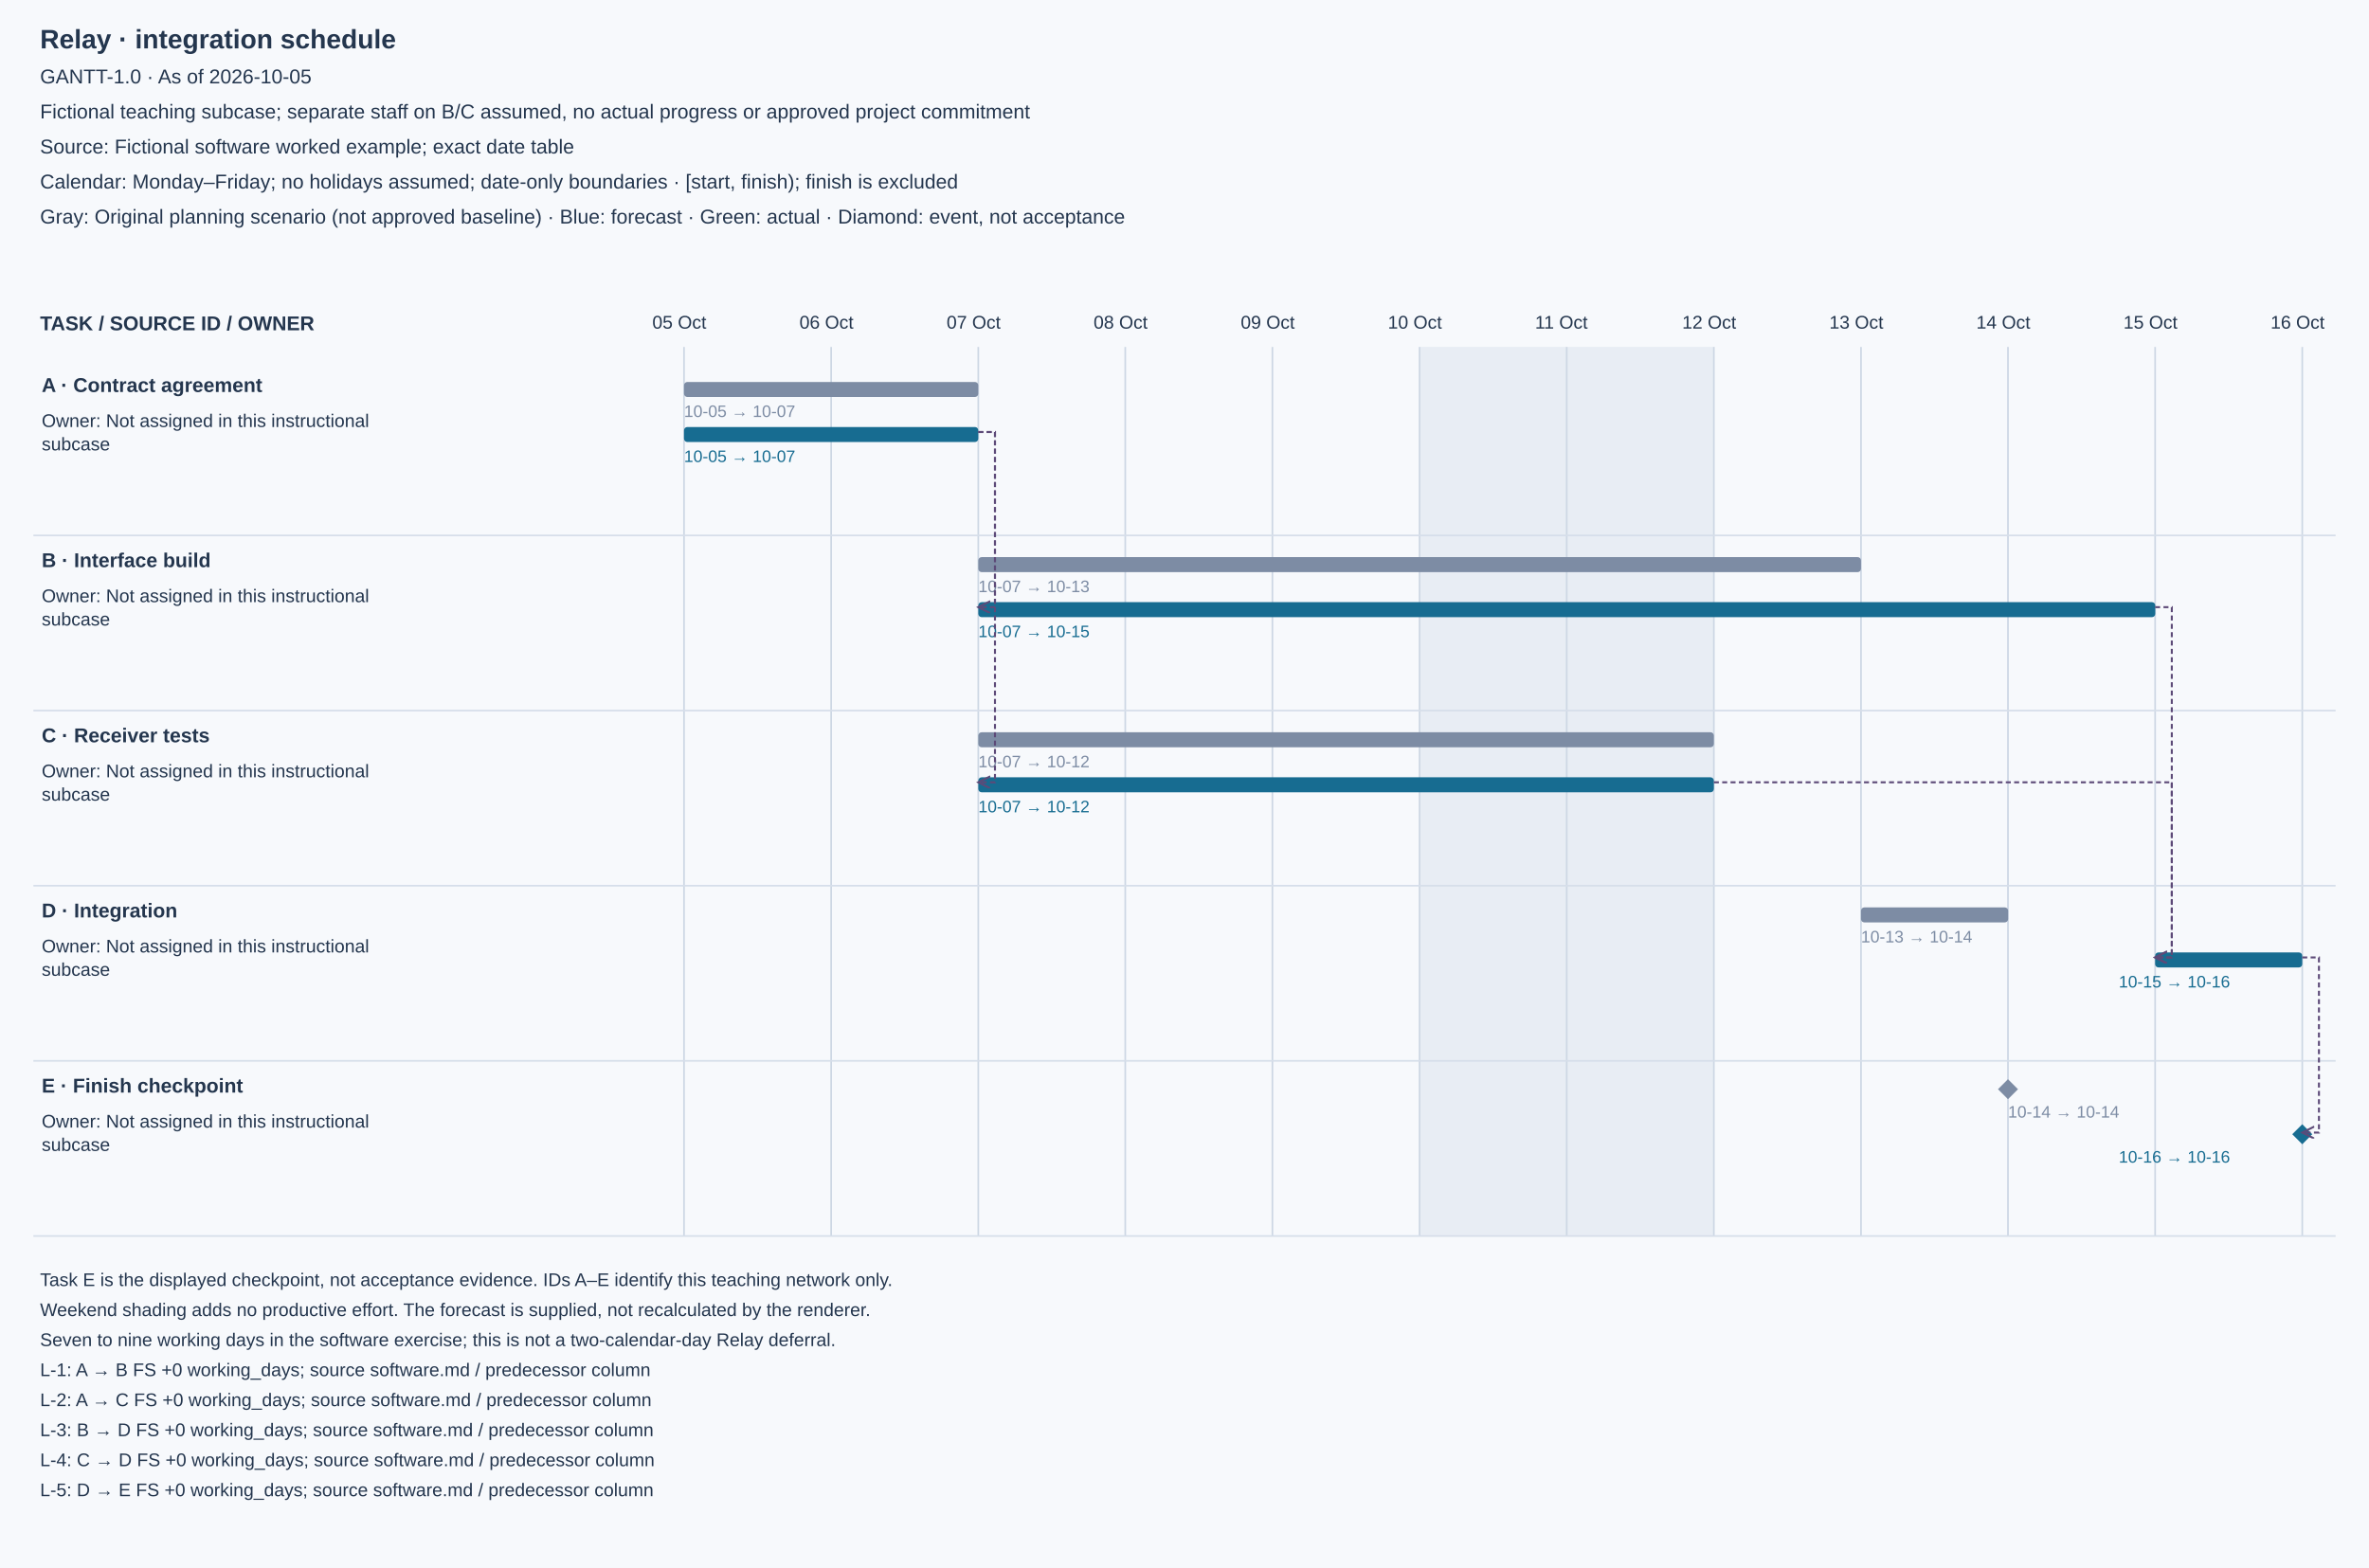
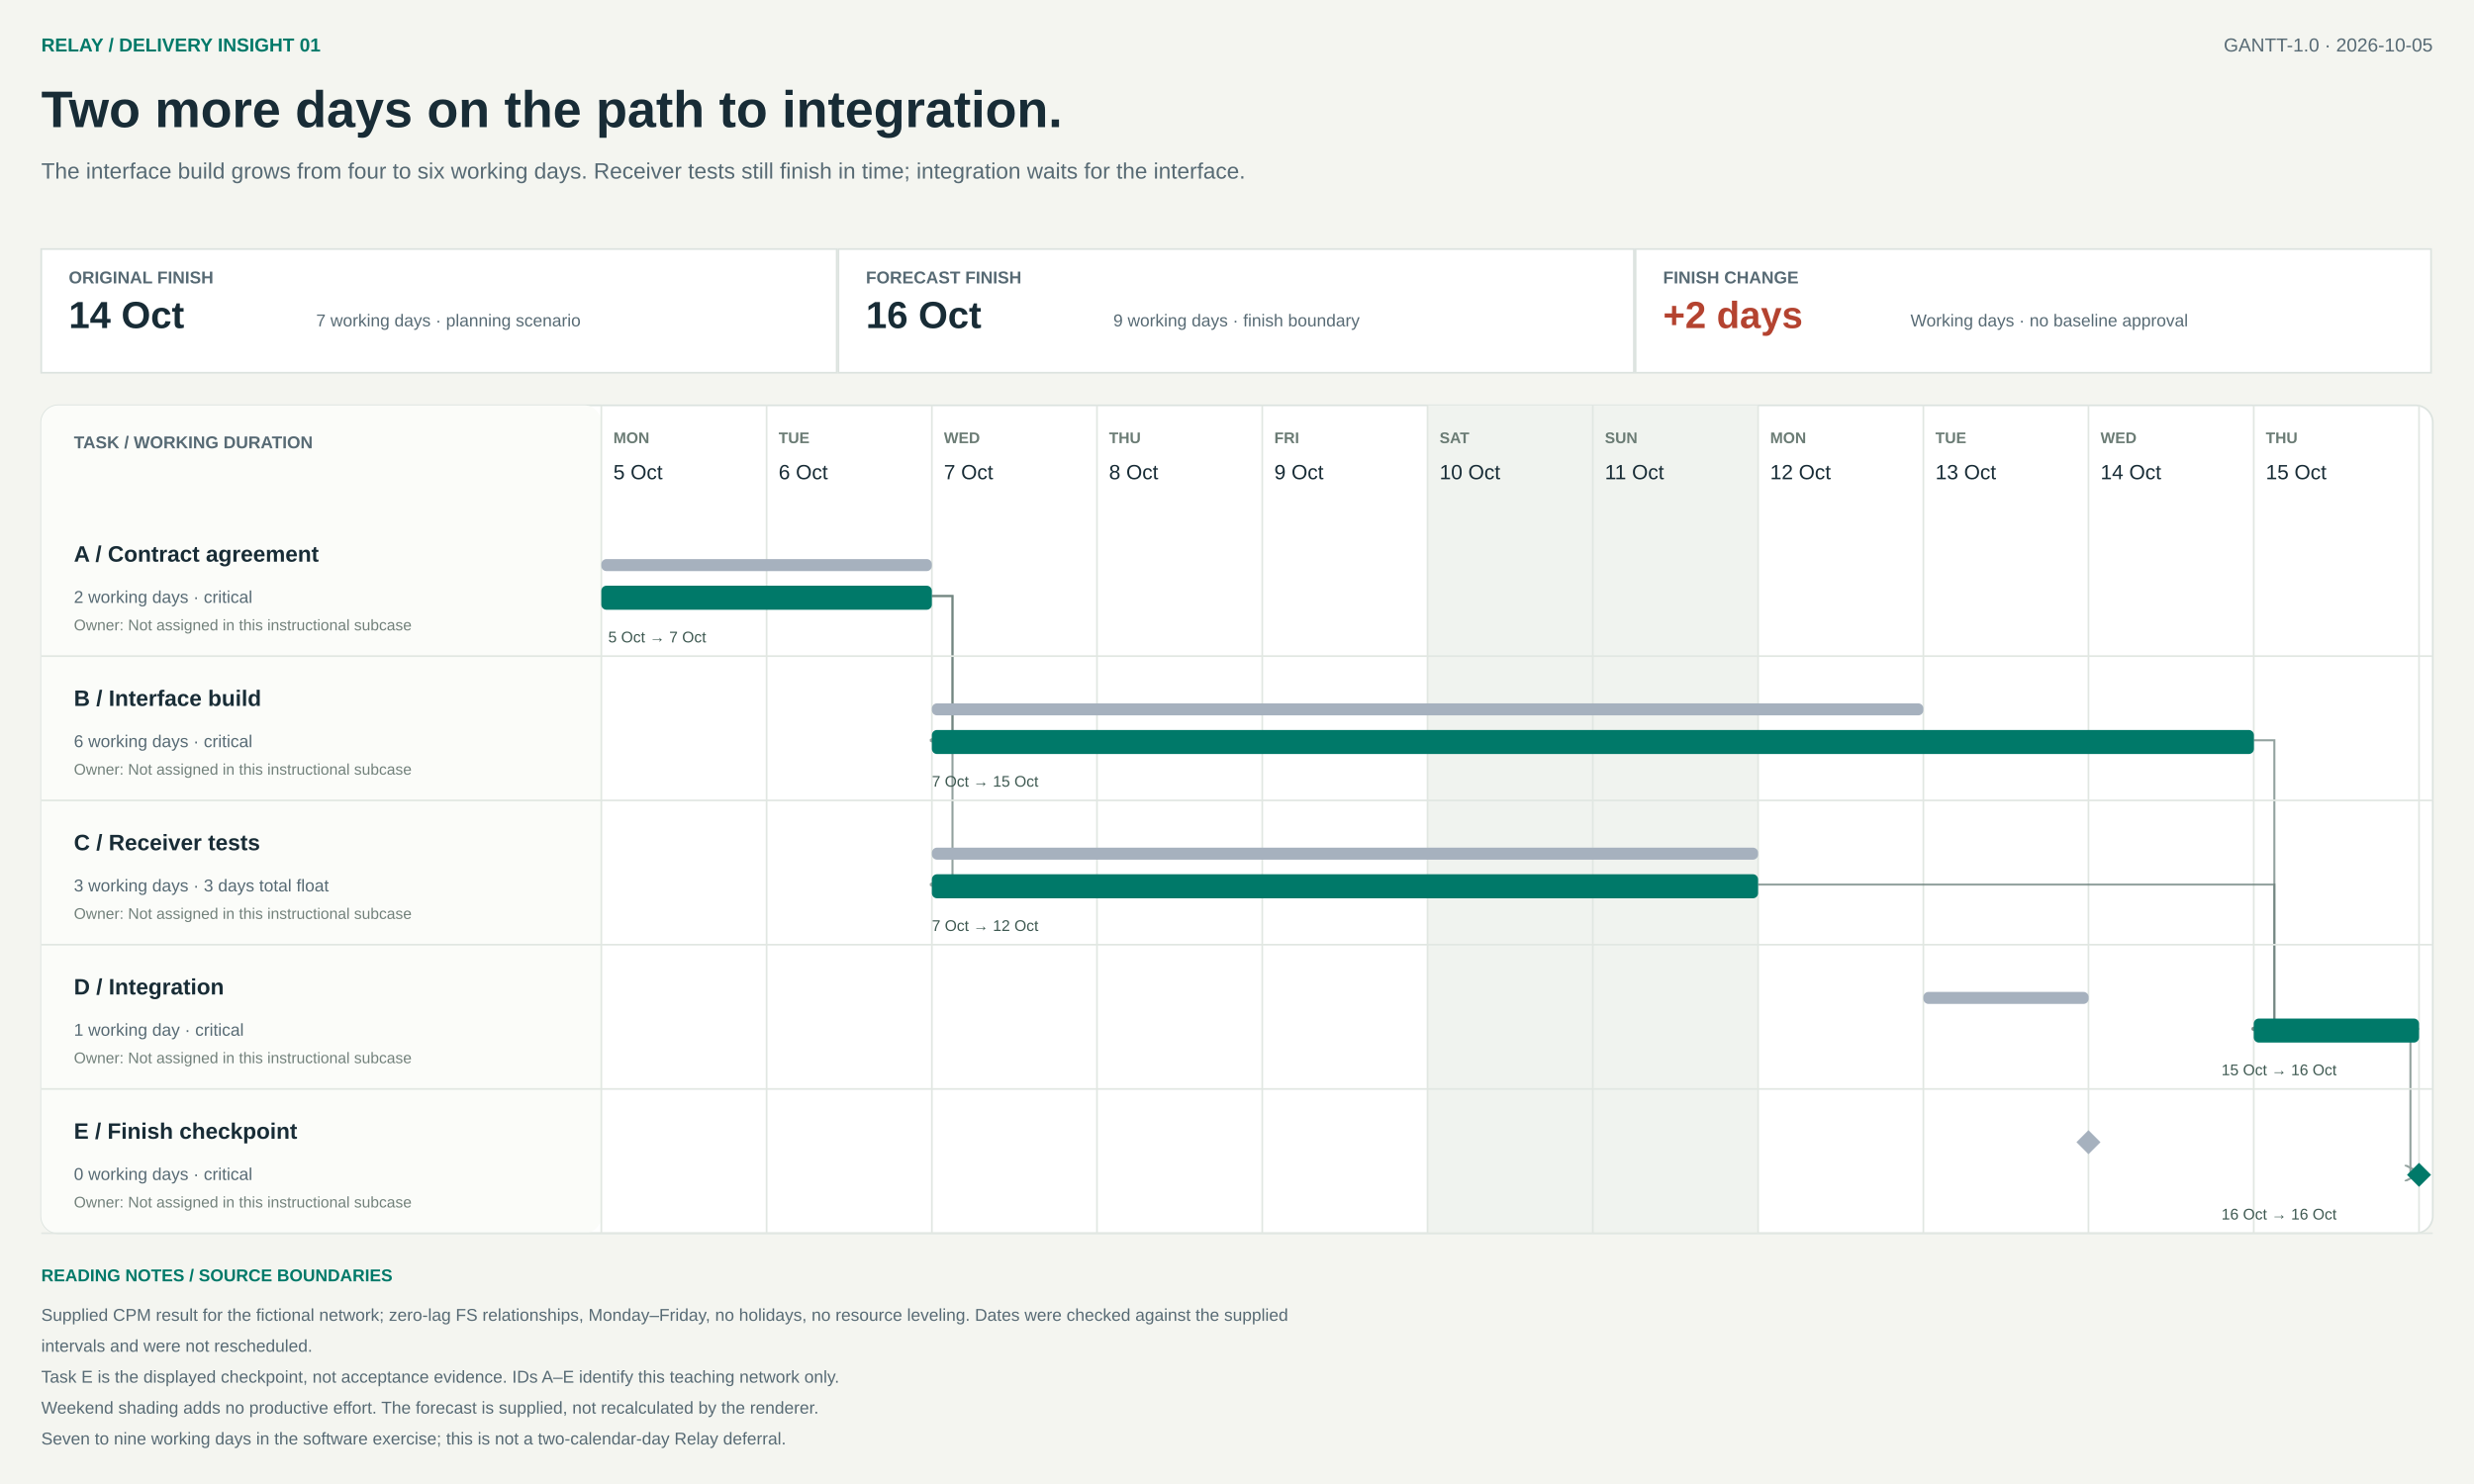
- <svg xmlns="http://www.w3.org/2000/svg" width="1420" height="940" viewBox="0 0 1420 940" role="img" aria-labelledby="title desc">
+ <svg xmlns="http://www.w3.org/2000/svg" width="1440" height="864" viewBox="0 0 1440 864" role="img" aria-labelledby="title desc">
  <defs>
-     <marker id="arrow" markerWidth="7" markerHeight="7" refX="6" refY="3" orient="auto">
-       <path d="M0,0 L6,3 L0,6" fill="none" stroke="#5d4a78" />
+     <marker id="arrow" markerWidth="8" markerHeight="8" refX="7" refY="4" orient="auto">
+       <path d="M0,0 L8,4 L0,8" fill="none" stroke="#657b76" />
    </marker>
  </defs>
-   <rect width="1420" height="940" fill="#f7f9fc" />
-   <g font-family="Arial,sans-serif">
-     <text x="24.0" y="29.0" font-size="16" fill="#24364e" font-weight="700">Relay · integration schedule</text>
-     <text x="24.0" y="50.0" font-size="12" fill="#24364e" font-weight="400">GANTT-1.0 · As of 2026-10-05</text>
-     <text x="24.0" y="71.0" font-size="12" fill="#24364e" font-weight="400">Fictional teaching subcase; separate staff on B/C assumed, no actual progress or approved project commitment</text>
-     <text x="24.0" y="92.0" font-size="12" fill="#24364e" font-weight="400">Source: Fictional software worked example; exact date table</text>
-     <text x="24.0" y="113.0" font-size="12" fill="#24364e" font-weight="400">Calendar: Monday–Friday; no holidays assumed; date-only boundaries · [start, finish); finish is excluded</text>
-     <text x="24.0" y="134.0" font-size="12" fill="#24364e" font-weight="400">Gray: Original planning scenario (not approved baseline) · Blue: forecast · Green: actual · Diamond: event, not acceptance</text>
-     <text x="24.0" y="198.0" font-size="12" fill="#24364e" font-weight="700">TASK / SOURCE ID / OWNER</text>
-     <rect x="850.9" y="208" width="88.2" height="533" fill="#e8edf4" />
-     <rect x="939.1" y="208" width="88.2" height="533" fill="#e8edf4" />
-     <path d="M410.0,208 V741" stroke="#cdd7e4" />
-     <text x="391.0" y="197.0" font-size="11" fill="#24364e" font-weight="400">05 Oct</text>
-     <path d="M498.2,208 V741" stroke="#cdd7e4" />
-     <text x="479.2" y="197.0" font-size="11" fill="#24364e" font-weight="400">06 Oct</text>
-     <path d="M586.4,208 V741" stroke="#cdd7e4" />
-     <text x="567.4" y="197.0" font-size="11" fill="#24364e" font-weight="400">07 Oct</text>
-     <path d="M674.5,208 V741" stroke="#cdd7e4" />
-     <text x="655.5" y="197.0" font-size="11" fill="#24364e" font-weight="400">08 Oct</text>
-     <path d="M762.7,208 V741" stroke="#cdd7e4" />
-     <text x="743.7" y="197.0" font-size="11" fill="#24364e" font-weight="400">09 Oct</text>
-     <path d="M850.9,208 V741" stroke="#cdd7e4" />
-     <text x="831.9" y="197.0" font-size="11" fill="#24364e" font-weight="400">10 Oct</text>
-     <path d="M939.1,208 V741" stroke="#cdd7e4" />
-     <text x="920.1" y="197.0" font-size="11" fill="#24364e" font-weight="400">11 Oct</text>
-     <path d="M1027.3,208 V741" stroke="#cdd7e4" />
-     <text x="1008.3" y="197.0" font-size="11" fill="#24364e" font-weight="400">12 Oct</text>
-     <path d="M1115.5,208 V741" stroke="#cdd7e4" />
-     <text x="1096.5" y="197.0" font-size="11" fill="#24364e" font-weight="400">13 Oct</text>
-     <path d="M1203.6,208 V741" stroke="#cdd7e4" />
-     <text x="1184.6" y="197.0" font-size="11" fill="#24364e" font-weight="400">14 Oct</text>
-     <path d="M1291.8,208 V741" stroke="#cdd7e4" />
-     <text x="1272.8" y="197.0" font-size="11" fill="#24364e" font-weight="400">15 Oct</text>
-     <path d="M1380.0,208 V741" stroke="#cdd7e4" />
-     <text x="1361.0" y="197.0" font-size="11" fill="#24364e" font-weight="400">16 Oct</text>
-     <g data-task="A">
-       <path d="M20,321 H1400" stroke="#d6deea" />
-       <text x="25.0" y="235.0" font-size="12" fill="#24364e" font-weight="600">A · Contract agreement</text>
-       <text x="25.0" y="256.0" font-size="11" fill="#24364e" font-weight="400">Owner: Not assigned in this instructional</text>
-       <text x="25.0" y="270.0" font-size="11" fill="#24364e" font-weight="400">subcase</text>
-       <rect class="comparison" x="410.0" y="229" width="176.4" height="9" rx="2" fill="#7d8ca4" />
-       <text x="410.0" y="250.0" font-size="10" fill="#7d8ca4" font-weight="400">10-05 → 10-07</text>
-       <rect class="forecast" x="410.0" y="256" width="176.4" height="9" rx="2" fill="#176c91" />
-       <text x="410.0" y="277.0" font-size="10" fill="#176c91" font-weight="400">10-05 → 10-07</text>
+   <rect width="100%" height="100%" fill="#f4f5f0" />
+   <g font-family="Arial,sans-serif" fill="#182c36">
+     <text x="24.0" y="30.0" font-size="11" fill="#007969" font-weight="700">RELAY / DELIVERY INSIGHT 01</text>
+     <text x="1416.0" text-anchor="end" y="30.0" font-size="11" fill="#576a74" font-weight="400">GANTT-1.0 · 2026-10-05</text>
+     <text x="24.0" y="74.0" font-size="30" fill="#182c36" font-weight="700">Two more days on the path to integration.</text>
+     <text x="24.0" y="104.0" font-size="13" fill="#576a74" font-weight="400">The interface build grows from four to six working days. Receiver tests still finish in time; integration waits for the interface.</text>
+     <rect x="24.0" y="145" width="463.0" height="72" fill="#ffffff" stroke="#dce3df" />
+     <text x="40.0" y="165.0" font-size="10" fill="#576a74" font-weight="700">ORIGINAL FINISH</text>
+     <text x="40.0" y="191.0" font-size="22" fill="#182c36" font-weight="700">14 Oct</text>
+     <text x="184.0" y="190.0" font-size="10" fill="#576a74" font-weight="400">7 working days · planning scenario</text>
+     <rect x="488.0" y="145" width="463.0" height="72" fill="#ffffff" stroke="#dce3df" />
+     <text x="504.0" y="165.0" font-size="10" fill="#576a74" font-weight="700">FORECAST FINISH</text>
+     <text x="504.0" y="191.0" font-size="22" fill="#182c36" font-weight="700">16 Oct</text>
+     <text x="648.0" y="190.0" font-size="10" fill="#576a74" font-weight="400">9 working days · finish boundary</text>
+     <rect x="952.0" y="145" width="463.0" height="72" fill="#ffffff" stroke="#dce3df" />
+     <text x="968.0" y="165.0" font-size="10" fill="#576a74" font-weight="700">FINISH CHANGE</text>
+     <text x="968.0" y="191.0" font-size="22" fill="#b44330" font-weight="700">+2 days</text>
+     <text x="1112.0" y="190.0" font-size="10" fill="#576a74" font-weight="400">Working days · no baseline approval</text>
+     <rect x="24" y="236" width="1392" height="482" rx="10" fill="#ffffff" stroke="#dce3df" />
+     <rect x="24" y="236" width="326" height="482" rx="10" fill="#fbfcf9" />
+     <text x="43.0" y="261.0" font-size="10" fill="#576a74" font-weight="700">TASK / WORKING DURATION</text>
+     <rect x="830.9" y="236" width="96.2" height="482" fill="#f0f3ef" />
+     <rect x="927.1" y="236" width="96.2" height="482" fill="#f0f3ef" />
+     <path d="M350.0,236 V718" stroke="#e1e7e2" />
+     <text x="357.0" y="258.0" font-size="9" fill="#6a7b74" font-weight="700">MON</text>
+     <text x="357.0" y="279.0" font-size="12" fill="#182c36" font-weight="400">5 Oct</text>
+     <path d="M446.2,236 V718" stroke="#e1e7e2" />
+     <text x="453.2" y="258.0" font-size="9" fill="#6a7b74" font-weight="700">TUE</text>
+     <text x="453.2" y="279.0" font-size="12" fill="#182c36" font-weight="400">6 Oct</text>
+     <path d="M542.4,236 V718" stroke="#e1e7e2" />
+     <text x="549.4" y="258.0" font-size="9" fill="#6a7b74" font-weight="700">WED</text>
+     <text x="549.4" y="279.0" font-size="12" fill="#182c36" font-weight="400">7 Oct</text>
+     <path d="M638.5,236 V718" stroke="#e1e7e2" />
+     <text x="645.5" y="258.0" font-size="9" fill="#6a7b74" font-weight="700">THU</text>
+     <text x="645.5" y="279.0" font-size="12" fill="#182c36" font-weight="400">8 Oct</text>
+     <path d="M734.7,236 V718" stroke="#e1e7e2" />
+     <text x="741.7" y="258.0" font-size="9" fill="#6a7b74" font-weight="700">FRI</text>
+     <text x="741.7" y="279.0" font-size="12" fill="#182c36" font-weight="400">9 Oct</text>
+     <path d="M830.9,236 V718" stroke="#e1e7e2" />
+     <text x="837.9" y="258.0" font-size="9" fill="#6a7b74" font-weight="700">SAT</text>
+     <text x="837.9" y="279.0" font-size="12" fill="#182c36" font-weight="400">10 Oct</text>
+     <path d="M927.1,236 V718" stroke="#e1e7e2" />
+     <text x="934.1" y="258.0" font-size="9" fill="#6a7b74" font-weight="700">SUN</text>
+     <text x="934.1" y="279.0" font-size="12" fill="#182c36" font-weight="400">11 Oct</text>
+     <path d="M1023.3,236 V718" stroke="#e1e7e2" />
+     <text x="1030.3" y="258.0" font-size="9" fill="#6a7b74" font-weight="700">MON</text>
+     <text x="1030.3" y="279.0" font-size="12" fill="#182c36" font-weight="400">12 Oct</text>
+     <path d="M1119.5,236 V718" stroke="#e1e7e2" />
+     <text x="1126.5" y="258.0" font-size="9" fill="#6a7b74" font-weight="700">TUE</text>
+     <text x="1126.5" y="279.0" font-size="12" fill="#182c36" font-weight="400">13 Oct</text>
+     <path d="M1215.6,236 V718" stroke="#e1e7e2" />
+     <text x="1222.6" y="258.0" font-size="9" fill="#6a7b74" font-weight="700">WED</text>
+     <text x="1222.6" y="279.0" font-size="12" fill="#182c36" font-weight="400">14 Oct</text>
+     <path d="M1311.8,236 V718" stroke="#e1e7e2" />
+     <text x="1318.8" y="258.0" font-size="9" fill="#6a7b74" font-weight="700">THU</text>
+     <text x="1318.8" y="279.0" font-size="12" fill="#182c36" font-weight="400">15 Oct</text>
+     <path d="M1408.0,236 V718" stroke="#e1e7e2" />
+     <path class="dependency" d="M542.4,347.0 H554.4 V431.0 H542.4" fill="none" stroke="#657b76" stroke-width="1.2" opacity=".7" marker-end="url(#arrow)" />
+     <path class="dependency" d="M542.4,347.0 H554.4 V515.0 H542.4" fill="none" stroke="#657b76" stroke-width="1.2" opacity=".7" marker-end="url(#arrow)" />
+     <path class="dependency" d="M1311.8,431.0 H1323.8 V599.0 H1311.8" fill="none" stroke="#657b76" stroke-width="1.2" opacity=".7" marker-end="url(#arrow)" />
+     <path class="dependency" d="M1023.3,515.0 H1323.8 V599.0 H1311.8" fill="none" stroke="#657b76" stroke-width="1.2" opacity=".7" marker-end="url(#arrow)" />
+     <path class="dependency" d="M1408.0,599.0 H1403.0 V683.0 H1408.0" fill="none" stroke="#657b76" stroke-width="1.2" opacity=".7" marker-end="url(#arrow)" />
+     <g data-task="A" data-critical="true">
+       <path d="M24,382 H1416" stroke="#e1e7e2" />
+       <text x="43.0" y="327.0" font-size="13" fill="#182c36" font-weight="700">A / Contract agreement</text>
+       <text x="43.0" y="351.0" font-size="10" fill="#576a74" font-weight="400">2 working days · critical</text>
+       <text x="43.0" y="367.0" font-size="9" fill="#72817b" font-weight="400">Owner: Not assigned in this instructional subcase</text>
+       <rect class="comparison" x="350.0" y="325.5" width="192.4" height="7" rx="3" fill="#a6b1be" />
+       <rect class="forecast critical" x="350.0" y="341.0" width="192.4" height="14" rx="3" fill="#007969" />
+       <text x="354.0" y="374.0" font-size="9" fill="#3e5951" font-weight="400">5 Oct → 7 Oct</text>
    </g>
-     <g data-task="B">
-       <path d="M20,426 H1400" stroke="#d6deea" />
-       <text x="25.0" y="340.0" font-size="12" fill="#24364e" font-weight="600">B · Interface build</text>
-       <text x="25.0" y="361.0" font-size="11" fill="#24364e" font-weight="400">Owner: Not assigned in this instructional</text>
-       <text x="25.0" y="375.0" font-size="11" fill="#24364e" font-weight="400">subcase</text>
-       <rect class="comparison" x="586.4" y="334" width="529.1" height="9" rx="2" fill="#7d8ca4" />
-       <text x="586.4" y="355.0" font-size="10" fill="#7d8ca4" font-weight="400">10-07 → 10-13</text>
-       <rect class="forecast" x="586.4" y="361" width="705.5" height="9" rx="2" fill="#176c91" />
-       <text x="586.4" y="382.0" font-size="10" fill="#176c91" font-weight="400">10-07 → 10-15</text>
+     <g data-task="B" data-critical="true">
+       <path d="M24,466 H1416" stroke="#e1e7e2" />
+       <text x="43.0" y="411.0" font-size="13" fill="#182c36" font-weight="700">B / Interface build</text>
+       <text x="43.0" y="435.0" font-size="10" fill="#576a74" font-weight="400">6 working days · critical</text>
+       <text x="43.0" y="451.0" font-size="9" fill="#72817b" font-weight="400">Owner: Not assigned in this instructional subcase</text>
+       <rect class="comparison" x="542.4" y="409.5" width="577.1" height="7" rx="3" fill="#a6b1be" />
+       <rect class="forecast critical" x="542.4" y="425.0" width="769.5" height="14" rx="3" fill="#007969" />
+       <text x="542.4" y="458.0" font-size="9" fill="#3e5951" font-weight="400">7 Oct → 15 Oct</text>
    </g>
-     <g data-task="C">
-       <path d="M20,531 H1400" stroke="#d6deea" />
-       <text x="25.0" y="445.0" font-size="12" fill="#24364e" font-weight="600">C · Receiver tests</text>
-       <text x="25.0" y="466.0" font-size="11" fill="#24364e" font-weight="400">Owner: Not assigned in this instructional</text>
-       <text x="25.0" y="480.0" font-size="11" fill="#24364e" font-weight="400">subcase</text>
-       <rect class="comparison" x="586.4" y="439" width="440.9" height="9" rx="2" fill="#7d8ca4" />
-       <text x="586.4" y="460.0" font-size="10" fill="#7d8ca4" font-weight="400">10-07 → 10-12</text>
-       <rect class="forecast" x="586.4" y="466" width="440.9" height="9" rx="2" fill="#176c91" />
-       <text x="586.4" y="487.0" font-size="10" fill="#176c91" font-weight="400">10-07 → 10-12</text>
+     <g data-task="C" data-critical="false">
+       <path d="M24,550 H1416" stroke="#e1e7e2" />
+       <text x="43.0" y="495.0" font-size="13" fill="#182c36" font-weight="700">C / Receiver tests</text>
+       <text x="43.0" y="519.0" font-size="10" fill="#576a74" font-weight="400">3 working days · 3 days total float</text>
+       <text x="43.0" y="535.0" font-size="9" fill="#72817b" font-weight="400">Owner: Not assigned in this instructional subcase</text>
+       <rect class="comparison" x="542.4" y="493.5" width="480.9" height="7" rx="3" fill="#a6b1be" />
+       <rect class="forecast" x="542.4" y="509.0" width="480.9" height="14" rx="3" fill="#007969" />
+       <text x="542.4" y="542.0" font-size="9" fill="#3e5951" font-weight="400">7 Oct → 12 Oct</text>
    </g>
-     <g data-task="D">
-       <path d="M20,636 H1400" stroke="#d6deea" />
-       <text x="25.0" y="550.0" font-size="12" fill="#24364e" font-weight="600">D · Integration</text>
-       <text x="25.0" y="571.0" font-size="11" fill="#24364e" font-weight="400">Owner: Not assigned in this instructional</text>
-       <text x="25.0" y="585.0" font-size="11" fill="#24364e" font-weight="400">subcase</text>
-       <rect class="comparison" x="1115.5" y="544" width="88.2" height="9" rx="2" fill="#7d8ca4" />
-       <text x="1115.5" y="565.0" font-size="10" fill="#7d8ca4" font-weight="400">10-13 → 10-14</text>
-       <rect class="forecast" x="1291.8" y="571" width="88.2" height="9" rx="2" fill="#176c91" />
-       <text x="1270.0" y="592.0" font-size="10" fill="#176c91" font-weight="400">10-15 → 10-16</text>
+     <g data-task="D" data-critical="true">
+       <path d="M24,634 H1416" stroke="#e1e7e2" />
+       <text x="43.0" y="579.0" font-size="13" fill="#182c36" font-weight="700">D / Integration</text>
+       <text x="43.0" y="603.0" font-size="10" fill="#576a74" font-weight="400">1 working day · critical</text>
+       <text x="43.0" y="619.0" font-size="9" fill="#72817b" font-weight="400">Owner: Not assigned in this instructional subcase</text>
+       <rect class="comparison" x="1119.5" y="577.5" width="96.2" height="7" rx="3" fill="#a6b1be" />
+       <rect class="forecast critical" x="1311.8" y="593.0" width="96.2" height="14" rx="3" fill="#007969" />
+       <text x="1293.0" y="626.0" font-size="9" fill="#3e5951" font-weight="400">15 Oct → 16 Oct</text>
    </g>
-     <g data-task="E">
-       <path d="M20,741 H1400" stroke="#d6deea" />
-       <text x="25.0" y="655.0" font-size="12" fill="#24364e" font-weight="600">E · Finish checkpoint</text>
-       <text x="25.0" y="676.0" font-size="11" fill="#24364e" font-weight="400">Owner: Not assigned in this instructional</text>
-       <text x="25.0" y="690.0" font-size="11" fill="#24364e" font-weight="400">subcase</text>
-       <path class="comparison" d="M1203.6,647 l6,6 -6,6 -6,-6 Z" fill="#7d8ca4" />
-       <text x="1203.6" y="670.0" font-size="10" fill="#7d8ca4" font-weight="400">10-14 → 10-14</text>
-       <path class="forecast" d="M1380.0,674 l6,6 -6,6 -6,-6 Z" fill="#176c91" />
-       <text x="1270.0" y="697.0" font-size="10" fill="#176c91" font-weight="400">10-16 → 10-16</text>
+     <g data-task="E" data-critical="true">
+       <path d="M24,718 H1416" stroke="#e1e7e2" />
+       <text x="43.0" y="663.0" font-size="13" fill="#182c36" font-weight="700">E / Finish checkpoint</text>
+       <text x="43.0" y="687.0" font-size="10" fill="#576a74" font-weight="400">0 working days · critical</text>
+       <text x="43.0" y="703.0" font-size="9" fill="#72817b" font-weight="400">Owner: Not assigned in this instructional subcase</text>
+       <path class="comparison" d="M1215.6,658.0 l7,7 -7,7 -7,-7 Z" fill="#a6b1be" />
+       <path class="forecast critical" d="M1408.0,677.0 l7,7 -7,7 -7,-7 Z" fill="#007969" />
+       <text x="1293.0" y="710.0" font-size="9" fill="#3e5951" font-weight="400">16 Oct → 16 Oct</text>
    </g>
-     <path class="dependency" d="M586.4,259 H596.4 V364 H586.4" fill="none" stroke="#5d4a78" stroke-width="1.2" stroke-dasharray="3 2" marker-end="url(#arrow)" />
-     <path class="dependency" d="M586.4,259 H596.4 V469 H586.4" fill="none" stroke="#5d4a78" stroke-width="1.2" stroke-dasharray="3 2" marker-end="url(#arrow)" />
-     <path class="dependency" d="M1291.8,364 H1301.8 V574 H1291.8" fill="none" stroke="#5d4a78" stroke-width="1.2" stroke-dasharray="3 2" marker-end="url(#arrow)" />
-     <path class="dependency" d="M1027.3,469 H1301.8 V574 H1291.8" fill="none" stroke="#5d4a78" stroke-width="1.2" stroke-dasharray="3 2" marker-end="url(#arrow)" />
-     <path class="dependency" d="M1380.0,574 H1390.0 V679 H1380.0" fill="none" stroke="#5d4a78" stroke-width="1.2" stroke-dasharray="3 2" marker-end="url(#arrow)" />
-     <text x="24.0" y="771.0" font-size="11" fill="#24364e" font-weight="400">Task E is the displayed checkpoint, not acceptance evidence. IDs A–E identify this teaching network only.</text>
-     <text x="24.0" y="789.0" font-size="11" fill="#24364e" font-weight="400">Weekend shading adds no productive effort. The forecast is supplied, not recalculated by the renderer.</text>
-     <text x="24.0" y="807.0" font-size="11" fill="#24364e" font-weight="400">Seven to nine working days in the software exercise; this is not a two-calendar-day Relay deferral.</text>
-     <text x="24.0" y="825.0" font-size="11" fill="#24364e" font-weight="400">L-1: A → B FS +0 working_days; source software.md / predecessor column</text>
-     <text x="24.0" y="843.0" font-size="11" fill="#24364e" font-weight="400">L-2: A → C FS +0 working_days; source software.md / predecessor column</text>
-     <text x="24.0" y="861.0" font-size="11" fill="#24364e" font-weight="400">L-3: B → D FS +0 working_days; source software.md / predecessor column</text>
-     <text x="24.0" y="879.0" font-size="11" fill="#24364e" font-weight="400">L-4: C → D FS +0 working_days; source software.md / predecessor column</text>
-     <text x="24.0" y="897.0" font-size="11" fill="#24364e" font-weight="400">L-5: D → E FS +0 working_days; source software.md / predecessor column</text>
+     <text x="24.0" y="746.0" font-size="10" fill="#007969" font-weight="700">READING NOTES / SOURCE BOUNDARIES</text>
+     <text x="24.0" y="769.0" font-size="10" fill="#576a74" font-weight="400">Supplied CPM result for the fictional network; zero-lag FS relationships, Monday–Friday, no holidays, no resource leveling. Dates were checked against the supplied</text>
+     <text x="24.0" y="787.0" font-size="10" fill="#576a74" font-weight="400">intervals and were not rescheduled.</text>
+     <text x="24.0" y="805.0" font-size="10" fill="#576a74" font-weight="400">Task E is the displayed checkpoint, not acceptance evidence. IDs A–E identify this teaching network only.</text>
+     <text x="24.0" y="823.0" font-size="10" fill="#576a74" font-weight="400">Weekend shading adds no productive effort. The forecast is supplied, not recalculated by the renderer.</text>
+     <text x="24.0" y="841.0" font-size="10" fill="#576a74" font-weight="400">Seven to nine working days in the software exercise; this is not a two-calendar-day Relay deferral.</text>
  </g>
</svg>
